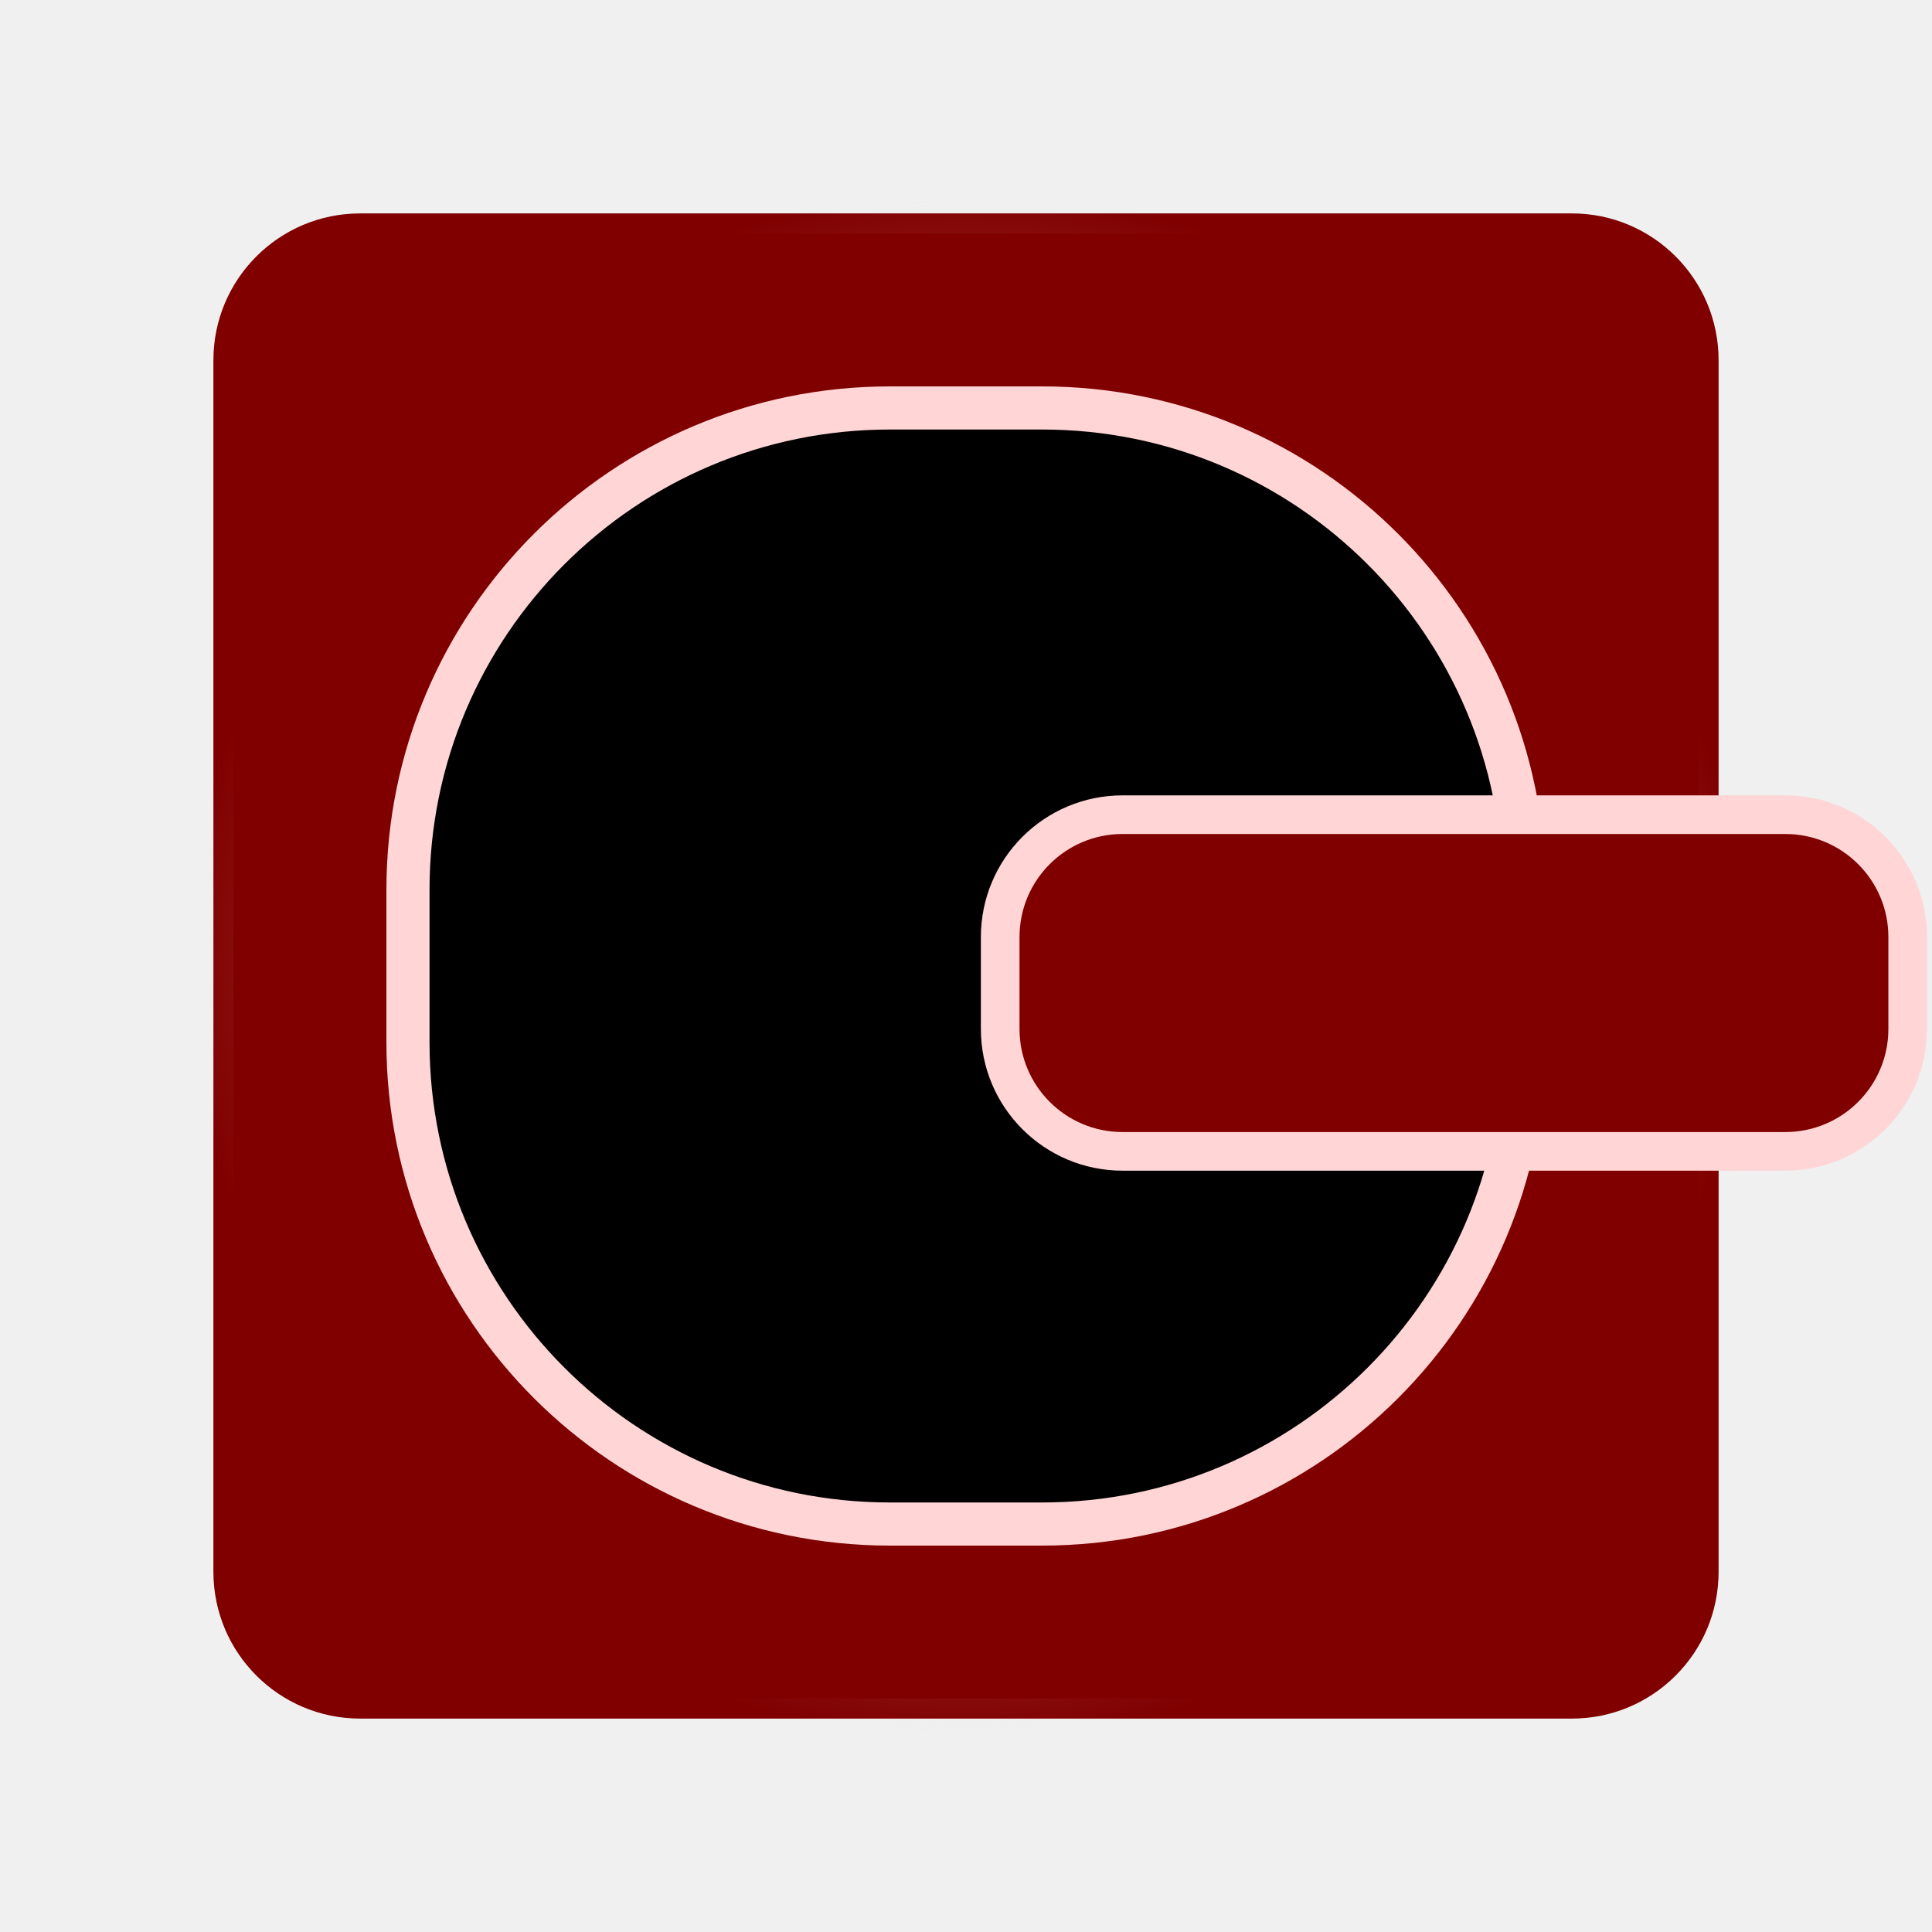
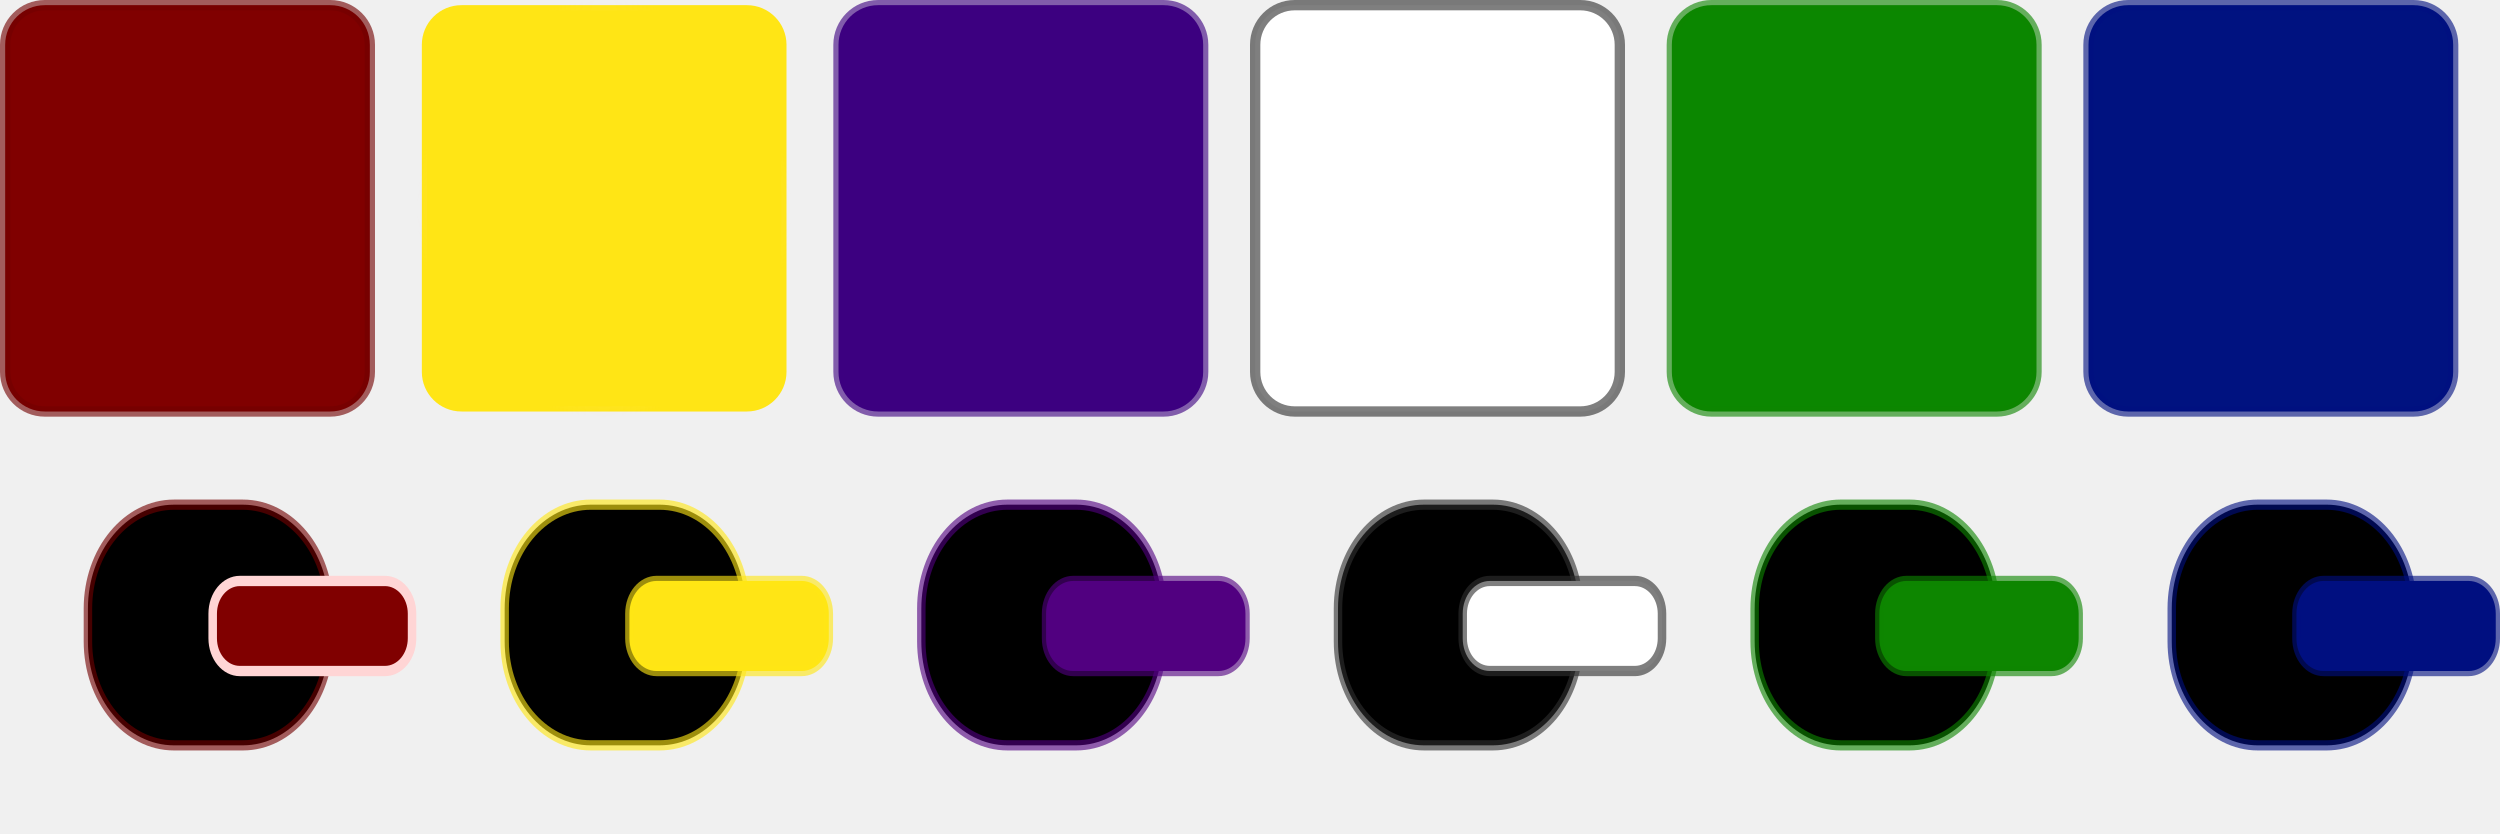
- <svg xmlns="http://www.w3.org/2000/svg" xmlns:xlink="http://www.w3.org/1999/xlink" width="50" height="50" id="svg2" version="1.1">
+ <svg xmlns="http://www.w3.org/2000/svg" xmlns:xlink="http://www.w3.org/1999/xlink" width="300" height="100" id="svg2" version="1.1">
  <defs id="defs4">
    <linearGradient id="linearGradient3777">
      <stop style="stop-color:#ffd5d5;stop-opacity:1;" offset="0" id="stop3779" />
      <stop style="stop-color:#ffd5d5;stop-opacity:0;" offset="1" id="stop3781" />
    </linearGradient>
-     <radialGradient xlink:href="#linearGradient3777" id="radialGradient3783" cx="25" cy="1027.362" fx="25" fy="1027.362" r="20" gradientTransform="translate(0,-9.7976892e-5)" gradientUnits="userSpaceOnUse" />
+     <radialGradient xlink:href="#linearGradient3777-8" id="radialGradient3783-5" cx="25" cy="1027.362" fx="25" fy="1027.362" r="20" gradientTransform="matrix(1.126729,0,0,0.9983727,-5.668219,-103.3278)" gradientUnits="userSpaceOnUse" />
+     <linearGradient id="linearGradient3777-8">
+       <stop style="stop-color:#ffd5d5;stop-opacity:1;" offset="0" id="stop3779-5" />
+       <stop style="stop-color:#ffd5d5;stop-opacity:0;" offset="1" id="stop3781-1" />
+     </linearGradient>
+     <radialGradient r="20" fy="1027.362" fx="25" cy="1027.362" cx="25" gradientTransform="matrix(1.123367,0,0,1.251724,44.41582,-333.6109)" gradientUnits="userSpaceOnUse" id="radialGradient3004" xlink:href="#linearGradient3777-8" />
+     <radialGradient xlink:href="#linearGradient3777-9" id="radialGradient3783-6" cx="25" cy="1027.362" fx="25" fy="1027.362" r="20" gradientTransform="matrix(1.126729,0,0,0.9983727,-5.668219,-103.3278)" gradientUnits="userSpaceOnUse" />
+     <linearGradient id="linearGradient3777-9">
+       <stop style="stop-color:#ffd5d5;stop-opacity:1;" offset="0" id="stop3779-3" />
+       <stop style="stop-color:#ffd5d5;stop-opacity:0;" offset="1" id="stop3781-5" />
+     </linearGradient>
+     <radialGradient xlink:href="#linearGradient3777-4" id="radialGradient3783-0" cx="25" cy="1027.362" fx="25" fy="1027.362" r="20" gradientTransform="matrix(1.126729,0,0,0.9983727,-5.668219,-103.3278)" gradientUnits="userSpaceOnUse" />
+     <linearGradient id="linearGradient3777-4">
+       <stop style="stop-color:#ffd5d5;stop-opacity:1;" offset="0" id="stop3779-2" />
+       <stop style="stop-color:#ffd5d5;stop-opacity:0;" offset="1" id="stop3781-2" />
+     </linearGradient>
+     <radialGradient xlink:href="#linearGradient3777-99" id="radialGradient3783-7" cx="25" cy="1027.362" fx="25" fy="1027.362" r="20" gradientTransform="matrix(1.126729,0,0,0.9983727,-5.668219,-103.3278)" gradientUnits="userSpaceOnUse" />
+     <linearGradient id="linearGradient3777-99">
+       <stop style="stop-color:#ffd5d5;stop-opacity:1;" offset="0" id="stop3779-6" />
+       <stop style="stop-color:#ffd5d5;stop-opacity:0;" offset="1" id="stop3781-0" />
+     </linearGradient>
+     <radialGradient xlink:href="#linearGradient3777-46" id="radialGradient3783-9" cx="25" cy="1027.362" fx="25" fy="1027.362" r="20" gradientTransform="matrix(1.126729,0,0,0.9983727,-5.668219,-103.3278)" gradientUnits="userSpaceOnUse" />
+     <linearGradient id="linearGradient3777-46">
+       <stop style="stop-color:#ffd5d5;stop-opacity:1;" offset="0" id="stop3779-8" />
+       <stop style="stop-color:#ffd5d5;stop-opacity:0;" offset="1" id="stop3781-3" />
+     </linearGradient>
  </defs>
-   <g id="layer1" transform="translate(0,-1002.362)">
-     <rect style="fill:#800000;stroke:url(#radialGradient3783);stroke-width:1.046" id="rect2995" width="38.954" height="38.954" x="5.523" y="1007.885" ry="3.798" />
-     <rect style="fill:#000000;stroke:#ffd5d5;stroke-width:1.116" id="rect3767" width="28.884" height="28.884" x="10.558" y="1012.92" ry="12.472" />
-     <rect style="fill:#800000;stroke:#ffd5d5" id="rect3795" width="23.486" height="8.713" x="25.885" y="21.084" transform="translate(0,1002.362)" ry="3.167" />
+   <g id="layer1" transform="translate(3.6441802e-8,-927.3622)">
+     <rect style="fill:#800000;stroke:#720000;stroke-width:1.24;stroke-opacity:0.616" id="rect2995" width="43.76" height="48.76" x="0.62" y="927.982" ry="4.754" />
+     <g transform="matrix(0.9978887,0,0,1.204326,0.06320755,-150.0112)" id="g3120">
+       <rect ry="10.355" y="944.872" x="10.51" height="23.981" width="28.981" id="rect3767" style="fill:#000000;stroke:#720000;stroke-width:1.019;stroke-opacity:0.616" />
+       <g id="g3112" transform="translate(0,-25)">
+         <rect style="fill:#800000;stroke:#ffd5d5;stroke-width:1.025" id="rect3795" width="23.975" height="8.975" x="25.513" y="977.473" ry="3.262" />
+       </g>
+     </g>
+     <rect style="fill:#ffe515;stroke:url(#radialGradient3004);stroke-width:1.24;fill-opacity:1" id="rect2995-5" width="43.76" height="48.76" x="50.62" y="927.982" ry="4.754" />
+     <rect style="fill:#3c0080;stroke:#3c0080;stroke-width:1.24;fill-opacity:1;stroke-opacity:0.616" id="rect2995-9" width="43.76" height="48.76" x="100.62" y="927.982" ry="4.754" />
+     <rect style="fill:#ffffff;stroke:#303030;stroke-width:1.24;fill-opacity:1;stroke-opacity:0.616" id="rect2995-6" width="43.76" height="48.76" x="150.62" y="927.982" ry="4.754" />
+     <rect style="fill:#0b8700;stroke:#0d8600;stroke-width:1.24;fill-opacity:1;stroke-opacity:0.616" id="rect2995-53" width="43.76" height="48.76" x="200.62" y="927.982" ry="4.754" />
+     <rect style="fill:#001280;stroke:#000f80;stroke-width:1.24;fill-opacity:1;stroke-opacity:0.616" id="rect2995-3" width="43.76" height="48.76" x="250.62" y="927.982" ry="4.754" />
+     <g transform="matrix(0.9978853,0,0,1.204326,50.07127,-150.0121)" id="g3120-8">
+       <rect ry="10.355" y="944.872" x="10.51" height="23.981" width="28.981" id="rect3767-1" style="fill:#000000;stroke:#ffe615;stroke-width:1.019;stroke-opacity:0.616" />
+       <g id="g3112-6" transform="translate(0,-25)">
+         <rect style="fill:#ffe515;stroke:#ffe615;stroke-width:1.025;stroke-opacity:0.616;fill-opacity:1" id="rect3795-2" width="23.975" height="8.975" x="25.513" y="977.473" ry="3.262" />
+       </g>
+     </g>
+     <g transform="matrix(0.9978853,0,0,1.204326,100.0713,-150.0121)" id="g3120-7" style="stroke:#510080;stroke-opacity:0.616">
+       <rect ry="10.355" y="944.872" x="10.51" height="23.981" width="28.981" id="rect3767-3" style="fill:#000000;stroke:#510080;stroke-width:1.019;stroke-opacity:0.616" />
+       <g id="g3112-7" transform="translate(0,-25)" style="stroke:#510080;stroke-opacity:0.616">
+         <rect style="fill:#510080;stroke:#510080;stroke-width:1.025;stroke-opacity:0.616;fill-opacity:1" id="rect3795-3" width="23.975" height="8.975" x="25.513" y="977.473" ry="3.262" />
+       </g>
+     </g>
+     <g transform="matrix(0.9975361,0,0,1.204334,150.0748,-150.0198)" id="g3120-3" style="stroke:#303030;stroke-opacity:0.616">
+       <rect ry="10.355" y="944.872" x="10.51" height="23.981" width="28.981" id="rect3767-6" style="fill:#000000;stroke:#303030;stroke-width:1.019;stroke-opacity:0.616" />
+       <g id="g3112-1" transform="translate(0,-25)" style="stroke:#303030;stroke-opacity:0.616">
+         <rect style="fill:#ffffff;fill-opacity:1;stroke:#303030;stroke-width:1.025;stroke-opacity:0.616" id="rect3795-25" width="23.975" height="8.975" x="25.513" y="977.473" ry="3.262" />
+       </g>
+     </g>
+     <g transform="matrix(0.9974871,0,0,1.204414,200.0754,-150.0963)" id="g3120-0" style="stroke:#0d8600;stroke-opacity:0.616">
+       <rect ry="10.355" y="944.872" x="10.51" height="23.981" width="28.981" id="rect3767-2" style="fill:#000000;stroke:#0d8600;stroke-width:1.019;stroke-opacity:0.616" />
+       <g id="g3112-5" transform="translate(0,-25)" style="stroke:#0d8600;stroke-opacity:0.616">
+         <rect style="fill:#0d8600;stroke:#0d8600;stroke-width:1.025;stroke-opacity:0.616;fill-opacity:1" id="rect3795-9" width="23.975" height="8.975" x="25.513" y="977.473" ry="3.262" />
+       </g>
+     </g>
+     <g transform="matrix(0.9974871,0,0,1.204414,250.1264,-150.0963)" id="g3120-0-4" style="stroke:#000f80;stroke-opacity:0.616">
+       <rect ry="10.355" y="944.872" x="10.51" height="23.981" width="28.981" id="rect3767-2-8" style="fill:#000000;stroke:#000f80;stroke-width:1.019;stroke-opacity:0.616" />
+       <g id="g3112-5-1" transform="translate(0,-25)" style="stroke:#000f80;stroke-opacity:0.616">
+         <rect style="fill:#000f80;stroke:#000f80;stroke-width:1.025;stroke-opacity:0.616;fill-opacity:1" id="rect3795-9-4" width="23.975" height="8.975" x="25.513" y="977.473" ry="3.262" />
+       </g>
+     </g>
  </g>
</svg>
